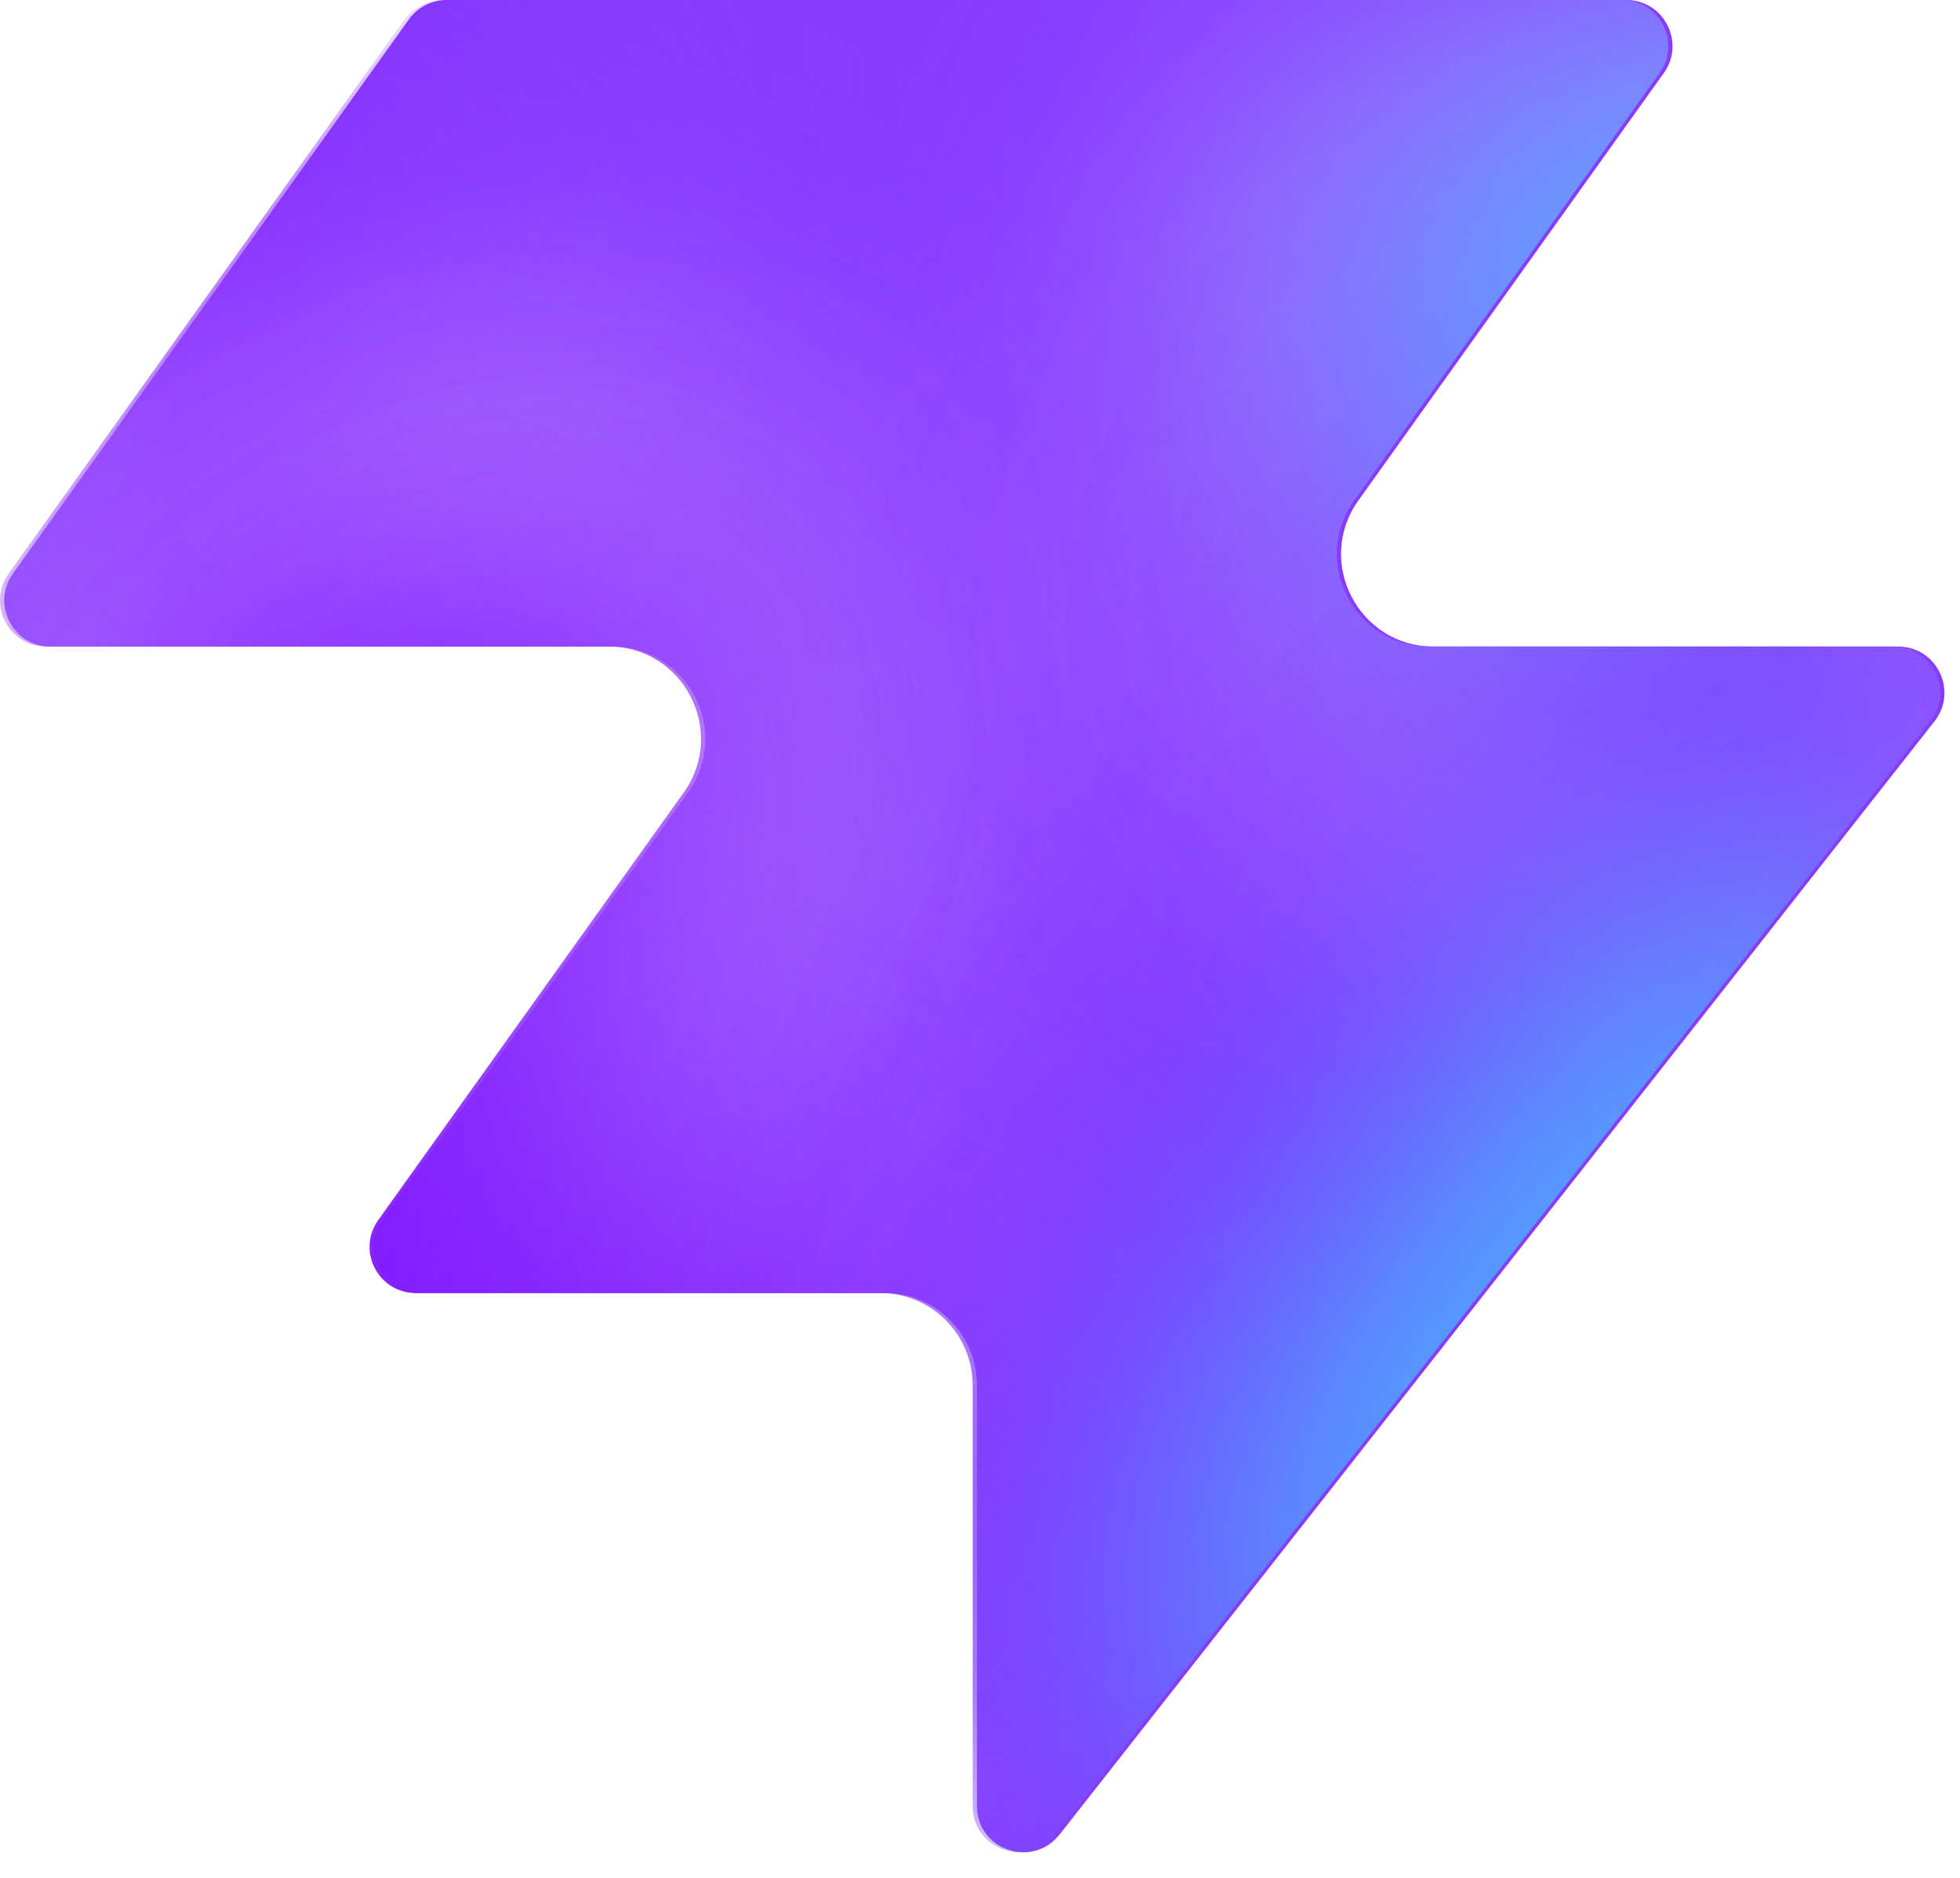
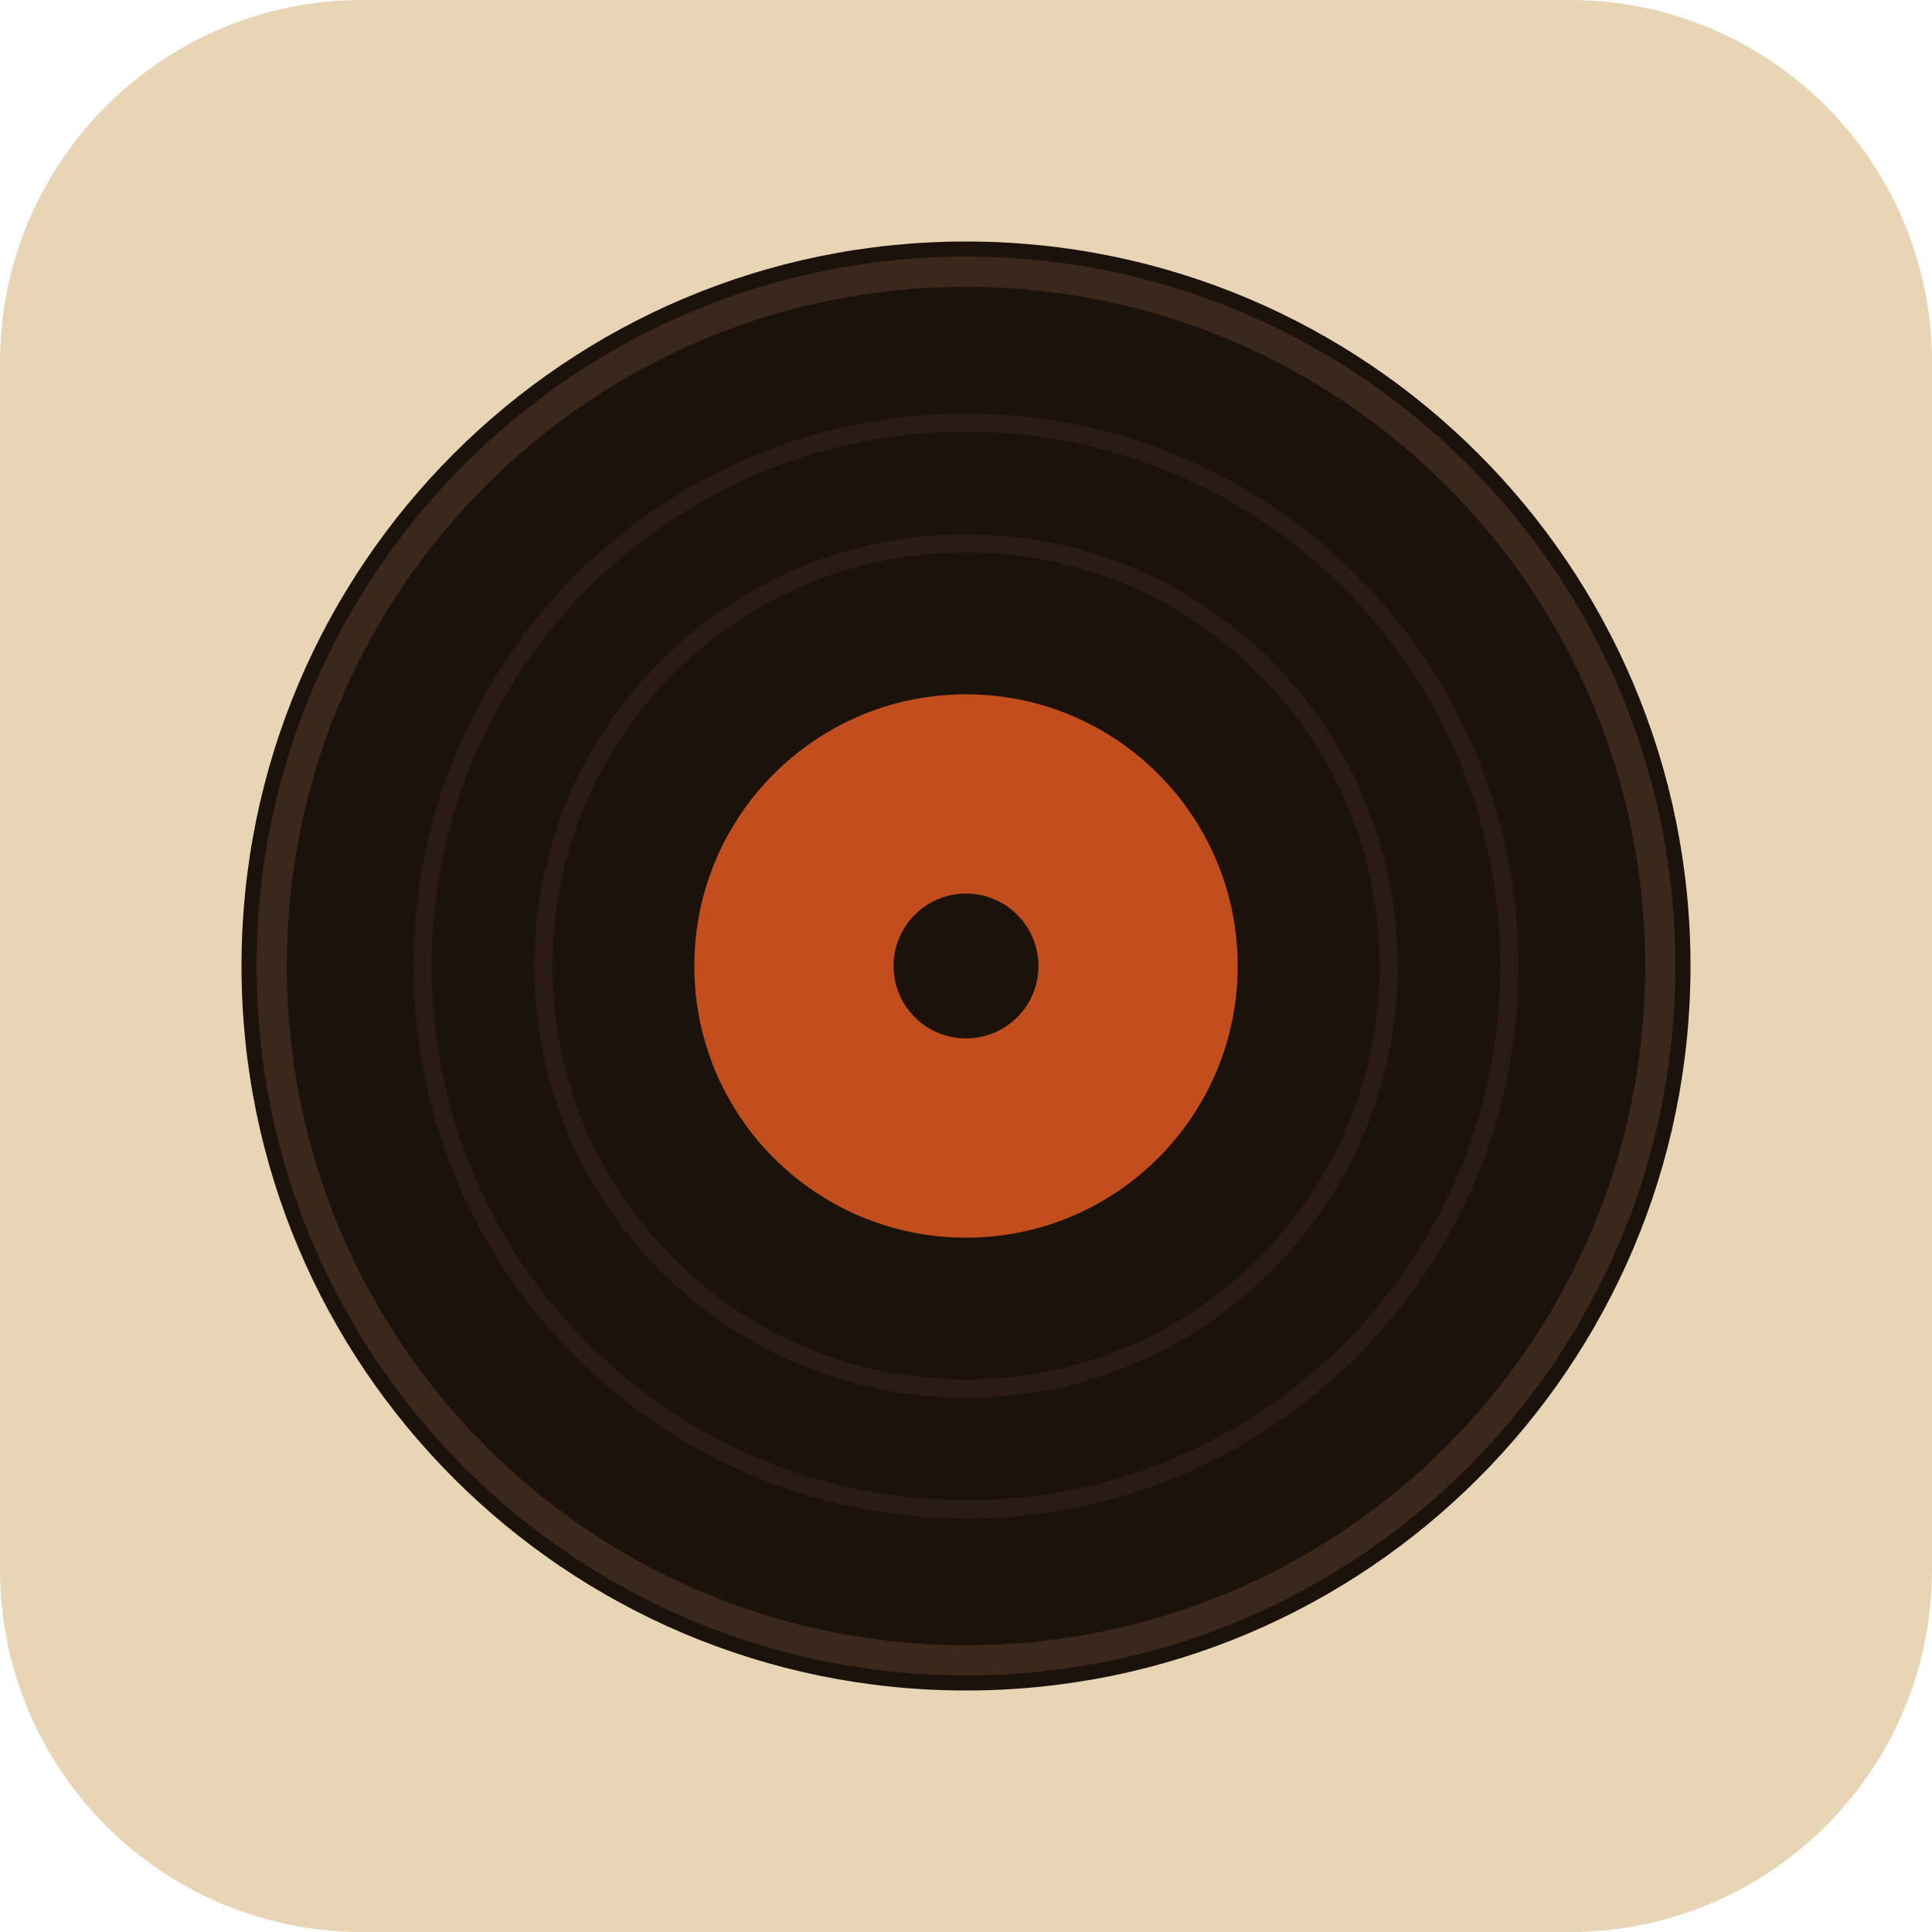
- <svg xmlns="http://www.w3.org/2000/svg" width="48" height="46" fill="none" viewBox="0 0 48 46">
-   <path fill="#863bff" d="M25.946 44.938c-.664.845-2.021.375-2.021-.698V33.937a2.26 2.26 0 0 0-2.262-2.262H10.287c-.92 0-1.456-1.04-.92-1.788l7.48-10.471c1.07-1.497 0-3.578-1.842-3.578H1.237c-.92 0-1.456-1.04-.92-1.788L10.013.474c.214-.297.556-.474.92-.474h28.894c.92 0 1.456 1.04.92 1.788l-7.48 10.471c-1.07 1.498 0 3.579 1.842 3.579h11.377c.943 0 1.473 1.088.89 1.83L25.947 44.94z" style="fill:#863bff;fill:color(display-p3 .525 .23 1);fill-opacity:1" />
-   <mask id="a" width="48" height="46" x="0" y="0" maskUnits="userSpaceOnUse" style="mask-type:alpha">
-     <path fill="#000" d="M25.842 44.938c-.664.844-2.021.375-2.021-.698V33.937a2.26 2.26 0 0 0-2.262-2.262H10.183c-.92 0-1.456-1.04-.92-1.788l7.48-10.471c1.07-1.498 0-3.579-1.842-3.579H1.133c-.92 0-1.456-1.04-.92-1.787L9.91.473c.214-.297.556-.474.92-.474h28.894c.92 0 1.456 1.04.92 1.788l-7.48 10.471c-1.07 1.498 0 3.578 1.842 3.578h11.377c.943 0 1.473 1.088.89 1.832L25.843 44.94z" style="fill:#000;fill-opacity:1" />
-   </mask>
-   <g mask="url(#a)">
-     <g filter="url(#b)">
-       <ellipse cx="5.508" cy="14.704" fill="#ede6ff" rx="5.508" ry="14.704" style="fill:#ede6ff;fill:color(display-p3 .927 .903 1);fill-opacity:1" transform="matrix(.00324 1 1 -.00324 -4.47 31.516)" />
-     </g>
-     <g filter="url(#c)">
-       <ellipse cx="10.399" cy="29.851" fill="#ede6ff" rx="10.399" ry="29.851" style="fill:#ede6ff;fill:color(display-p3 .927 .903 1);fill-opacity:1" transform="matrix(.00324 1 1 -.00324 -39.328 7.883)" />
-     </g>
-     <g filter="url(#d)">
-       <ellipse cx="5.508" cy="30.487" fill="#7e14ff" rx="5.508" ry="30.487" style="fill:#7e14ff;fill:color(display-p3 .492 .077 1);fill-opacity:1" transform="rotate(89.814 -25.913 -14.639)scale(1 -1)" />
-     </g>
-     <g filter="url(#e)">
-       <ellipse cx="5.508" cy="30.599" fill="#7e14ff" rx="5.508" ry="30.599" style="fill:#7e14ff;fill:color(display-p3 .492 .077 1);fill-opacity:1" transform="rotate(89.814 -32.644 -3.334)scale(1 -1)" />
-     </g>
-     <g filter="url(#f)">
-       <ellipse cx="5.508" cy="30.599" fill="#7e14ff" rx="5.508" ry="30.599" style="fill:#7e14ff;fill:color(display-p3 .492 .077 1);fill-opacity:1" transform="matrix(.00324 1 1 -.00324 -34.34 30.47)" />
-     </g>
-     <g filter="url(#g)">
-       <ellipse cx="14.072" cy="22.078" fill="#ede6ff" rx="14.072" ry="22.078" style="fill:#ede6ff;fill:color(display-p3 .927 .903 1);fill-opacity:1" transform="rotate(93.35 24.506 48.493)scale(-1 1)" />
-     </g>
-     <g filter="url(#h)">
-       <ellipse cx="3.47" cy="21.501" fill="#7e14ff" rx="3.47" ry="21.501" style="fill:#7e14ff;fill:color(display-p3 .492 .077 1);fill-opacity:1" transform="rotate(89.009 28.708 47.59)scale(-1 1)" />
-     </g>
-     <g filter="url(#i)">
-       <ellipse cx="3.47" cy="21.501" fill="#7e14ff" rx="3.47" ry="21.501" style="fill:#7e14ff;fill:color(display-p3 .492 .077 1);fill-opacity:1" transform="rotate(89.009 28.708 47.59)scale(-1 1)" />
-     </g>
-     <g filter="url(#j)">
-       <ellipse cx=".387" cy="8.972" fill="#7e14ff" rx="4.407" ry="29.108" style="fill:#7e14ff;fill:color(display-p3 .492 .077 1);fill-opacity:1" transform="rotate(39.51 .387 8.972)" />
-     </g>
-     <g filter="url(#k)">
-       <ellipse cx="47.523" cy="-6.092" fill="#7e14ff" rx="4.407" ry="29.108" style="fill:#7e14ff;fill:color(display-p3 .492 .077 1);fill-opacity:1" transform="rotate(37.892 47.523 -6.092)" />
-     </g>
-     <g filter="url(#l)">
-       <ellipse cx="41.412" cy="6.333" fill="#47bfff" rx="5.971" ry="9.665" style="fill:#47bfff;fill:color(display-p3 .28 .748 1);fill-opacity:1" transform="rotate(37.892 41.412 6.333)" />
-     </g>
-     <g filter="url(#m)">
-       <ellipse cx="-1.879" cy="38.332" fill="#7e14ff" rx="4.407" ry="29.108" style="fill:#7e14ff;fill:color(display-p3 .492 .077 1);fill-opacity:1" transform="rotate(37.892 -1.88 38.332)" />
-     </g>
-     <g filter="url(#n)">
-       <ellipse cx="-1.879" cy="38.332" fill="#7e14ff" rx="4.407" ry="29.108" style="fill:#7e14ff;fill:color(display-p3 .492 .077 1);fill-opacity:1" transform="rotate(37.892 -1.88 38.332)" />
-     </g>
-     <g filter="url(#o)">
-       <ellipse cx="35.651" cy="29.907" fill="#7e14ff" rx="4.407" ry="29.108" style="fill:#7e14ff;fill:color(display-p3 .492 .077 1);fill-opacity:1" transform="rotate(37.892 35.651 29.907)" />
-     </g>
-     <g filter="url(#p)">
-       <ellipse cx="38.418" cy="32.4" fill="#47bfff" rx="5.971" ry="15.297" style="fill:#47bfff;fill:color(display-p3 .28 .748 1);fill-opacity:1" transform="rotate(37.892 38.418 32.4)" />
-     </g>
-   </g>
-   <defs>
-     <filter id="b" width="60.045" height="41.654" x="-19.77" y="16.149" color-interpolation-filters="sRGB" filterUnits="userSpaceOnUse">
-       <feFlood flood-opacity="0" result="BackgroundImageFix" />
-       <feBlend in="SourceGraphic" in2="BackgroundImageFix" result="shape" />
-       <feGaussianBlur result="effect1_foregroundBlur_2002_17158" stdDeviation="7.659" />
-     </filter>
-     <filter id="c" width="90.34" height="51.437" x="-54.613" y="-7.533" color-interpolation-filters="sRGB" filterUnits="userSpaceOnUse">
-       <feFlood flood-opacity="0" result="BackgroundImageFix" />
-       <feBlend in="SourceGraphic" in2="BackgroundImageFix" result="shape" />
-       <feGaussianBlur result="effect1_foregroundBlur_2002_17158" stdDeviation="7.659" />
-     </filter>
-     <filter id="d" width="79.355" height="29.4" x="-49.64" y="2.03" color-interpolation-filters="sRGB" filterUnits="userSpaceOnUse">
-       <feFlood flood-opacity="0" result="BackgroundImageFix" />
-       <feBlend in="SourceGraphic" in2="BackgroundImageFix" result="shape" />
-       <feGaussianBlur result="effect1_foregroundBlur_2002_17158" stdDeviation="4.596" />
-     </filter>
-     <filter id="e" width="79.579" height="29.4" x="-45.045" y="20.029" color-interpolation-filters="sRGB" filterUnits="userSpaceOnUse">
-       <feFlood flood-opacity="0" result="BackgroundImageFix" />
-       <feBlend in="SourceGraphic" in2="BackgroundImageFix" result="shape" />
-       <feGaussianBlur result="effect1_foregroundBlur_2002_17158" stdDeviation="4.596" />
-     </filter>
-     <filter id="f" width="79.579" height="29.4" x="-43.513" y="21.178" color-interpolation-filters="sRGB" filterUnits="userSpaceOnUse">
-       <feFlood flood-opacity="0" result="BackgroundImageFix" />
-       <feBlend in="SourceGraphic" in2="BackgroundImageFix" result="shape" />
-       <feGaussianBlur result="effect1_foregroundBlur_2002_17158" stdDeviation="4.596" />
-     </filter>
-     <filter id="g" width="74.749" height="58.852" x="15.756" y="-17.901" color-interpolation-filters="sRGB" filterUnits="userSpaceOnUse">
-       <feFlood flood-opacity="0" result="BackgroundImageFix" />
-       <feBlend in="SourceGraphic" in2="BackgroundImageFix" result="shape" />
-       <feGaussianBlur result="effect1_foregroundBlur_2002_17158" stdDeviation="7.659" />
-     </filter>
-     <filter id="h" width="61.377" height="25.362" x="23.548" y="2.284" color-interpolation-filters="sRGB" filterUnits="userSpaceOnUse">
-       <feFlood flood-opacity="0" result="BackgroundImageFix" />
-       <feBlend in="SourceGraphic" in2="BackgroundImageFix" result="shape" />
-       <feGaussianBlur result="effect1_foregroundBlur_2002_17158" stdDeviation="4.596" />
-     </filter>
-     <filter id="i" width="61.377" height="25.362" x="23.548" y="2.284" color-interpolation-filters="sRGB" filterUnits="userSpaceOnUse">
-       <feFlood flood-opacity="0" result="BackgroundImageFix" />
-       <feBlend in="SourceGraphic" in2="BackgroundImageFix" result="shape" />
-       <feGaussianBlur result="effect1_foregroundBlur_2002_17158" stdDeviation="4.596" />
-     </filter>
-     <filter id="j" width="56.045" height="63.649" x="-27.636" y="-22.853" color-interpolation-filters="sRGB" filterUnits="userSpaceOnUse">
-       <feFlood flood-opacity="0" result="BackgroundImageFix" />
-       <feBlend in="SourceGraphic" in2="BackgroundImageFix" result="shape" />
-       <feGaussianBlur result="effect1_foregroundBlur_2002_17158" stdDeviation="4.596" />
-     </filter>
-     <filter id="k" width="54.814" height="64.646" x="20.116" y="-38.415" color-interpolation-filters="sRGB" filterUnits="userSpaceOnUse">
-       <feFlood flood-opacity="0" result="BackgroundImageFix" />
-       <feBlend in="SourceGraphic" in2="BackgroundImageFix" result="shape" />
-       <feGaussianBlur result="effect1_foregroundBlur_2002_17158" stdDeviation="4.596" />
-     </filter>
-     <filter id="l" width="33.541" height="35.313" x="24.641" y="-11.323" color-interpolation-filters="sRGB" filterUnits="userSpaceOnUse">
-       <feFlood flood-opacity="0" result="BackgroundImageFix" />
-       <feBlend in="SourceGraphic" in2="BackgroundImageFix" result="shape" />
-       <feGaussianBlur result="effect1_foregroundBlur_2002_17158" stdDeviation="4.596" />
-     </filter>
-     <filter id="m" width="54.814" height="64.646" x="-29.286" y="6.009" color-interpolation-filters="sRGB" filterUnits="userSpaceOnUse">
-       <feFlood flood-opacity="0" result="BackgroundImageFix" />
-       <feBlend in="SourceGraphic" in2="BackgroundImageFix" result="shape" />
-       <feGaussianBlur result="effect1_foregroundBlur_2002_17158" stdDeviation="4.596" />
-     </filter>
-     <filter id="n" width="54.814" height="64.646" x="-29.286" y="6.009" color-interpolation-filters="sRGB" filterUnits="userSpaceOnUse">
-       <feFlood flood-opacity="0" result="BackgroundImageFix" />
-       <feBlend in="SourceGraphic" in2="BackgroundImageFix" result="shape" />
-       <feGaussianBlur result="effect1_foregroundBlur_2002_17158" stdDeviation="4.596" />
-     </filter>
-     <filter id="o" width="54.814" height="64.646" x="8.244" y="-2.416" color-interpolation-filters="sRGB" filterUnits="userSpaceOnUse">
-       <feFlood flood-opacity="0" result="BackgroundImageFix" />
-       <feBlend in="SourceGraphic" in2="BackgroundImageFix" result="shape" />
-       <feGaussianBlur result="effect1_foregroundBlur_2002_17158" stdDeviation="4.596" />
-     </filter>
-     <filter id="p" width="39.409" height="43.623" x="18.713" y="10.588" color-interpolation-filters="sRGB" filterUnits="userSpaceOnUse">
-       <feFlood flood-opacity="0" result="BackgroundImageFix" />
-       <feBlend in="SourceGraphic" in2="BackgroundImageFix" result="shape" />
-       <feGaussianBlur result="effect1_foregroundBlur_2002_17158" stdDeviation="4.596" />
-     </filter>
-   </defs>
+ <svg xmlns="http://www.w3.org/2000/svg" viewBox="0 0 64 64">
+   <rect width="64" height="64" rx="12" fill="#E8D5B5" />
+   <circle cx="32" cy="32" r="24" fill="#1C120C" />
+   <circle cx="32" cy="32" r="23" fill="none" stroke="#3A281C" stroke-width="1" />
+   <circle cx="32" cy="32" r="18" fill="none" stroke="#2A1C14" stroke-width="0.6" />
+   <circle cx="32" cy="32" r="14" fill="none" stroke="#2A1C14" stroke-width="0.6" />
+   <circle cx="32" cy="32" r="9" fill="#C24E1D" />
+   <circle cx="32" cy="32" r="2.4" fill="#1C120C" />
</svg>
